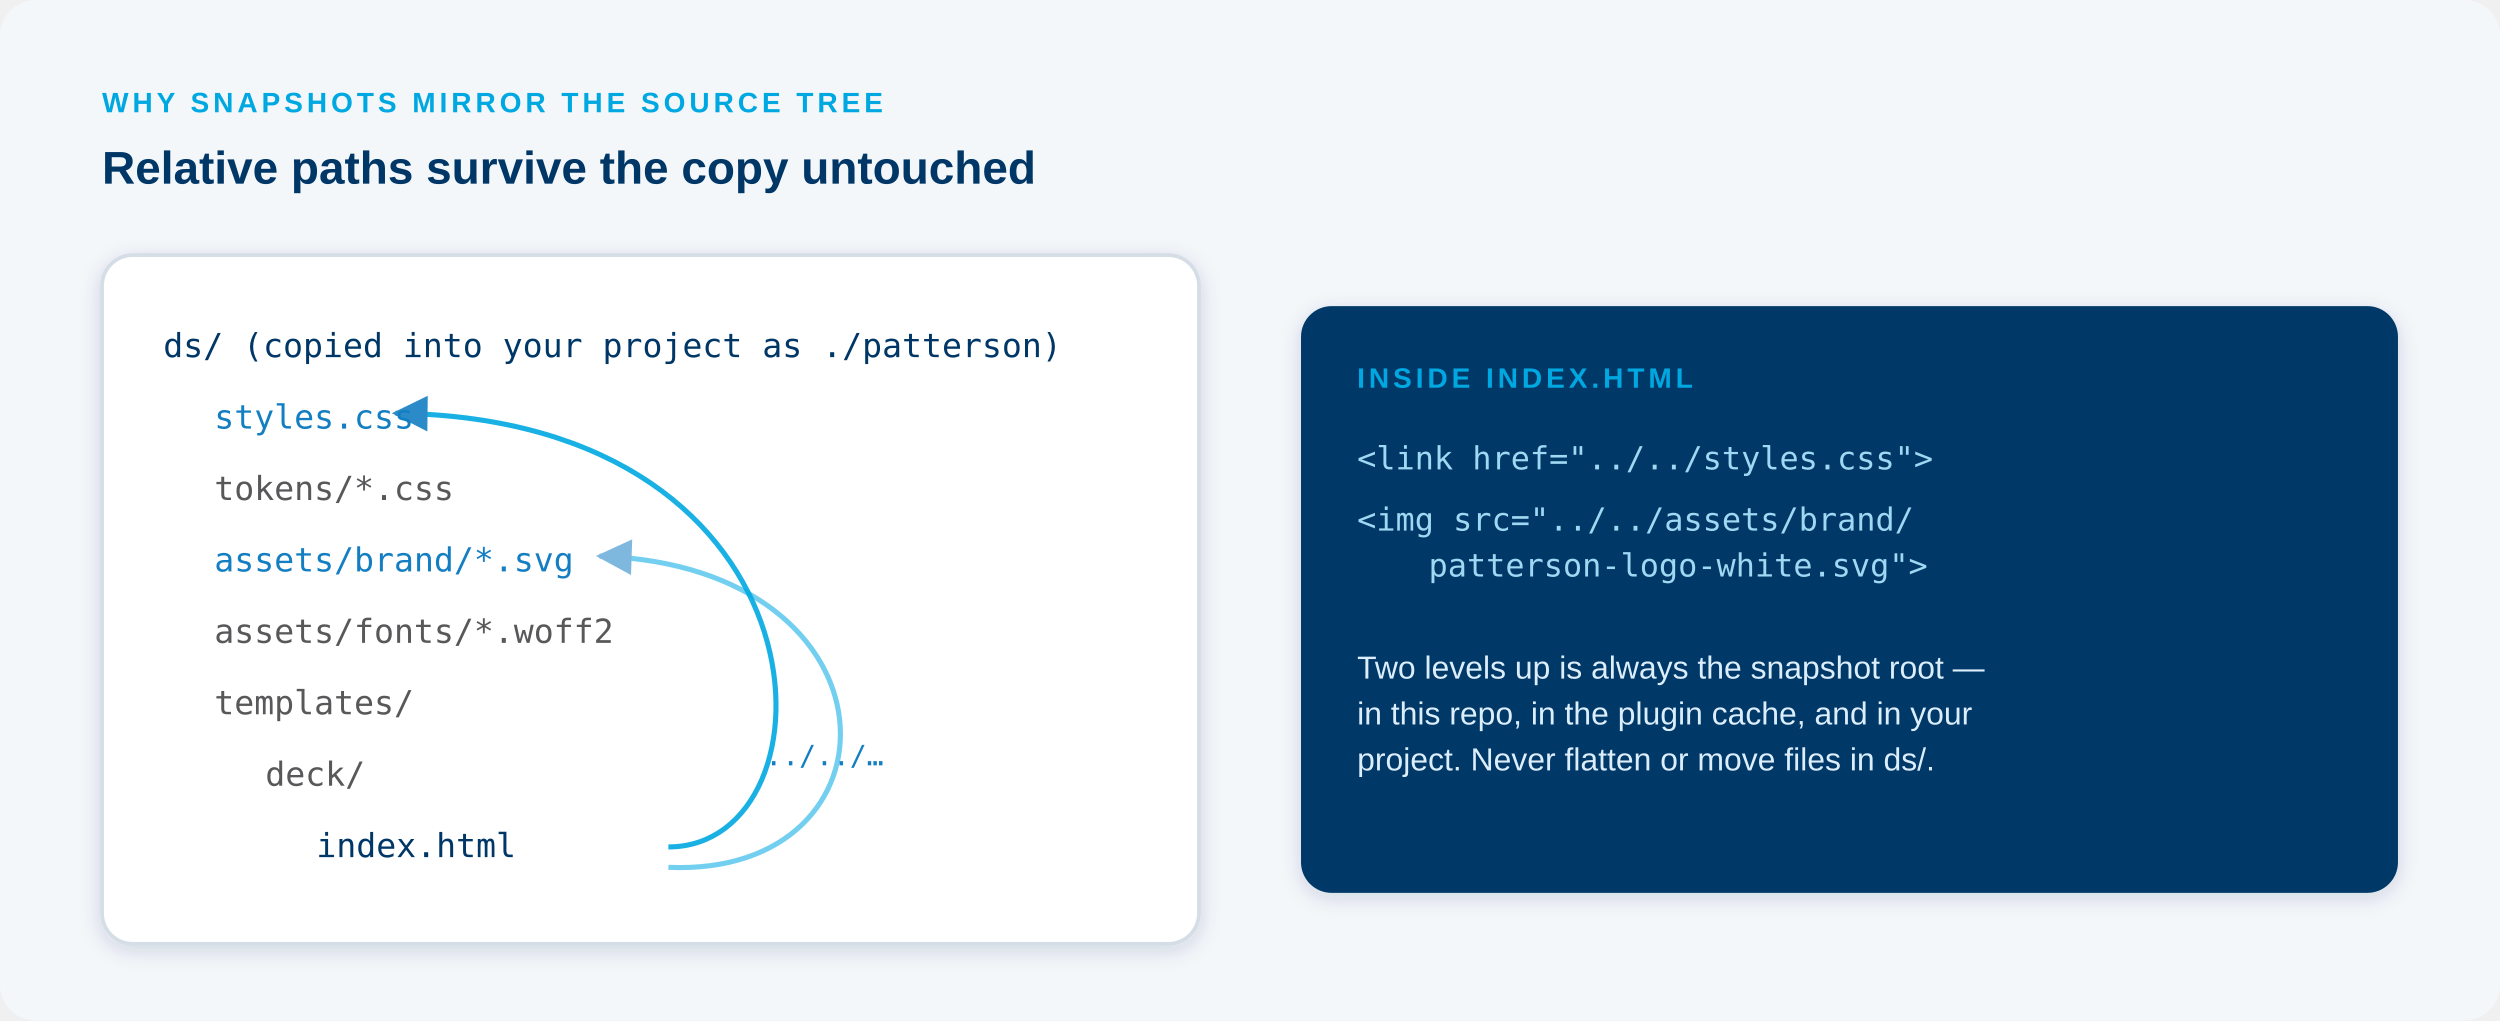
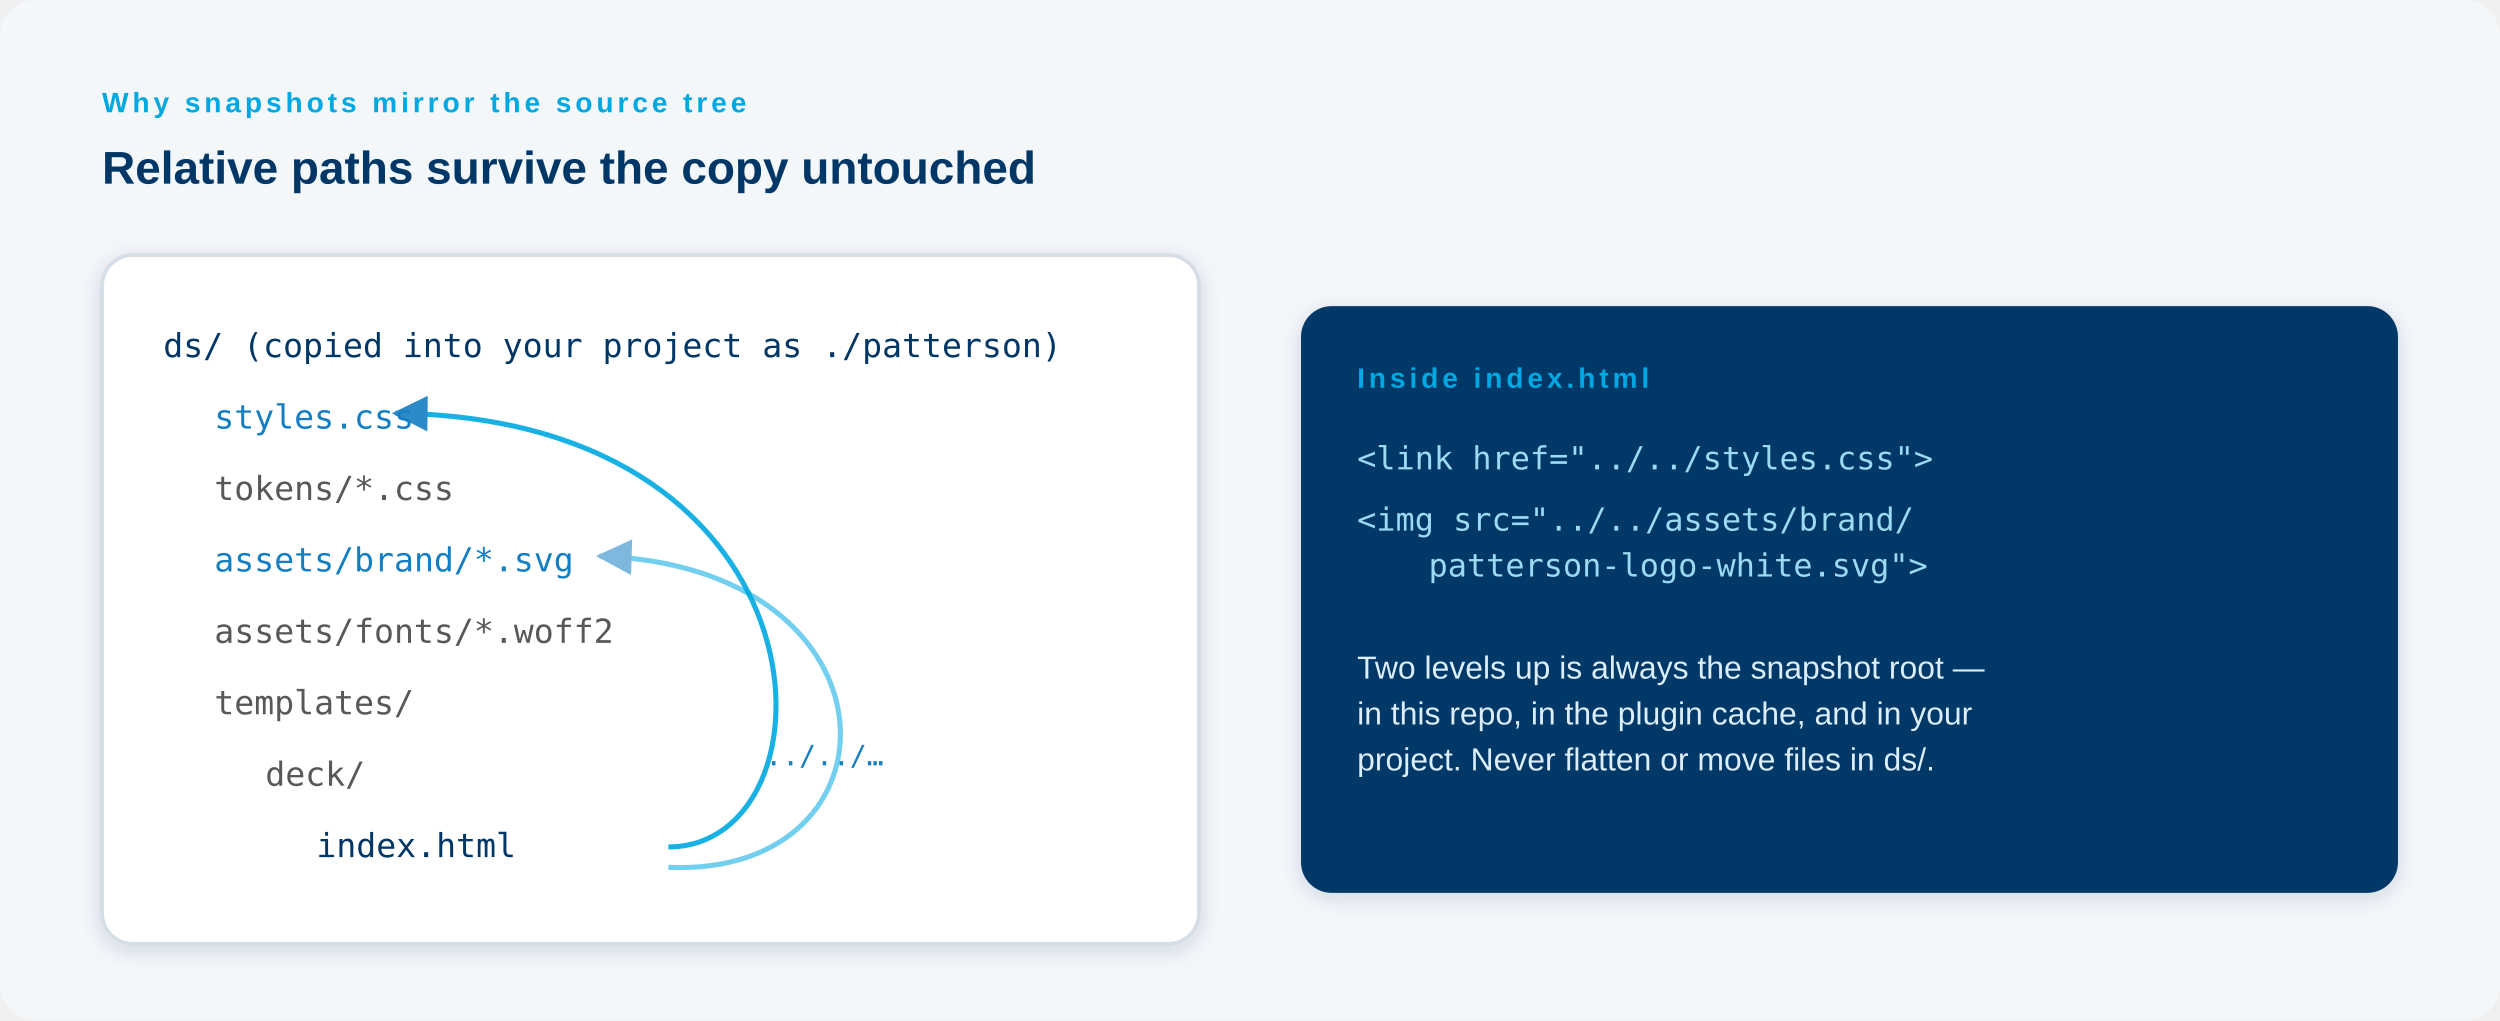
<svg xmlns="http://www.w3.org/2000/svg" width="980" height="400" viewBox="0 0 980 400">
  <defs>
    <marker id="arr" viewBox="0 0 10 10" refX="9" refY="5" markerWidth="7" markerHeight="7" orient="auto-start-reverse">
      <path d="M0,0 L10,5 L0,10 z" fill="#147EC2" />
    </marker>
    <filter id="soft" x="-20%" y="-20%" width="140%" height="140%">
      <feDropShadow dx="0" dy="2" stdDeviation="4" flood-color="#003767" flood-opacity="0.16" />
    </filter>
  </defs>
  <rect width="980" height="400" rx="14" fill="#f4f7fa" />
-   <text x="40" y="44" font-family="Figtree,Segoe UI,Arial,sans-serif" font-size="11" fill="#00A8E1" font-weight="700" letter-spacing="0.14em">WHY SNAPSHOTS MIRROR THE SOURCE TREE</text>
-   <text x="40" y="72" font-family="Figtree,Segoe UI,Arial,sans-serif" font-size="18" fill="#003767" font-weight="800">Relative paths survive the copy untouched</text>
+   <text x="40" y="44" font-family="proxima-nova,Arial,sans-serif" font-size="11" fill="#00A8E1" font-weight="700" letter-spacing="0.14em">Why snapshots mirror the source tree</text>
+   <text x="40" y="72" font-family="proxima-nova,Arial,sans-serif" font-size="18" fill="#003767" font-weight="800">Relative paths survive the copy untouched</text>
  <rect x="40" y="100" width="430" height="270" rx="12" fill="#ffffff" stroke="#d5dde6" stroke-width="1.5" filter="url(#soft)" />
  <text x="64" y="140" font-family="SFMono-Regular,Consolas,monospace" font-size="13" fill="#003767">ds/  (copied into your project as ./patterson)</text>
  <text x="84" y="168" font-family="SFMono-Regular,Consolas,monospace" font-size="13" fill="#147EC2">styles.css</text>
  <text x="84" y="196" font-family="SFMono-Regular,Consolas,monospace" font-size="13" fill="#58585B">tokens/*.css</text>
  <text x="84" y="224" font-family="SFMono-Regular,Consolas,monospace" font-size="13" fill="#147EC2">assets/brand/*.svg</text>
  <text x="84" y="252" font-family="SFMono-Regular,Consolas,monospace" font-size="13" fill="#58585B">assets/fonts/*.woff2</text>
  <text x="84" y="280" font-family="SFMono-Regular,Consolas,monospace" font-size="13" fill="#58585B">templates/</text>
  <text x="104" y="308" font-family="SFMono-Regular,Consolas,monospace" font-size="13" fill="#58585B">deck/</text>
  <text x="124" y="336" font-family="SFMono-Regular,Consolas,monospace" font-size="13" fill="#003767">index.html</text>
  <path d="M262,332 C330,332 330,164 155,162" stroke="#00A8E1" stroke-width="2" fill="none" marker-end="url(#arr)" opacity="0.9" />
  <path d="M262,340 C356,344 356,222 235,218" stroke="#00A8E1" stroke-width="2" fill="none" marker-end="url(#arr)" opacity="0.55" />
  <text x="300" y="300" font-family="SFMono-Regular,Consolas,monospace" font-size="11" fill="#147EC2">../../…</text>
  <rect x="510" y="120" width="430" height="230" rx="12" fill="#003767" stroke="none" stroke-width="1.5" filter="url(#soft)" />
-   <text x="532" y="152" font-family="Figtree,Segoe UI,Arial,sans-serif" font-size="11" fill="#00A8E1" font-weight="700" letter-spacing="0.14em">INSIDE INDEX.HTML</text>
+   <text x="532" y="152" font-family="proxima-nova,Arial,sans-serif" font-size="11" fill="#00A8E1" font-weight="700" letter-spacing="0.14em">Inside index.html</text>
  <text x="532" y="184" font-family="SFMono-Regular,Consolas,monospace" font-size="12.5" fill="#9fd8f2">&lt;link href="../../styles.css"&gt;</text>
  <text x="532" y="208" font-family="SFMono-Regular,Consolas,monospace" font-size="12.5" fill="#9fd8f2">&lt;img src="../../assets/brand/</text>
  <text x="560" y="226" font-family="SFMono-Regular,Consolas,monospace" font-size="12.5" fill="#9fd8f2">patterson-logo-white.svg"&gt;</text>
-   <text x="532" y="266" font-family="Figtree,Segoe UI,Arial,sans-serif" font-size="12.5" fill="#dceefb" font-weight="400">Two levels up is always the snapshot root —</text>
-   <text x="532" y="284" font-family="Figtree,Segoe UI,Arial,sans-serif" font-size="12.5" fill="#dceefb" font-weight="400">in this repo, in the plugin cache, and in your</text>
-   <text x="532" y="302" font-family="Figtree,Segoe UI,Arial,sans-serif" font-size="12.5" fill="#dceefb" font-weight="400">project. Never flatten or move files in ds/.</text>
+   <text x="532" y="266" font-family="proxima-nova,Arial,sans-serif" font-size="12.5" fill="#dceefb" font-weight="400">Two levels up is always the snapshot root —</text>
+   <text x="532" y="284" font-family="proxima-nova,Arial,sans-serif" font-size="12.5" fill="#dceefb" font-weight="400">in this repo, in the plugin cache, and in your</text>
+   <text x="532" y="302" font-family="proxima-nova,Arial,sans-serif" font-size="12.5" fill="#dceefb" font-weight="400">project. Never flatten or move files in ds/.</text>
</svg>
